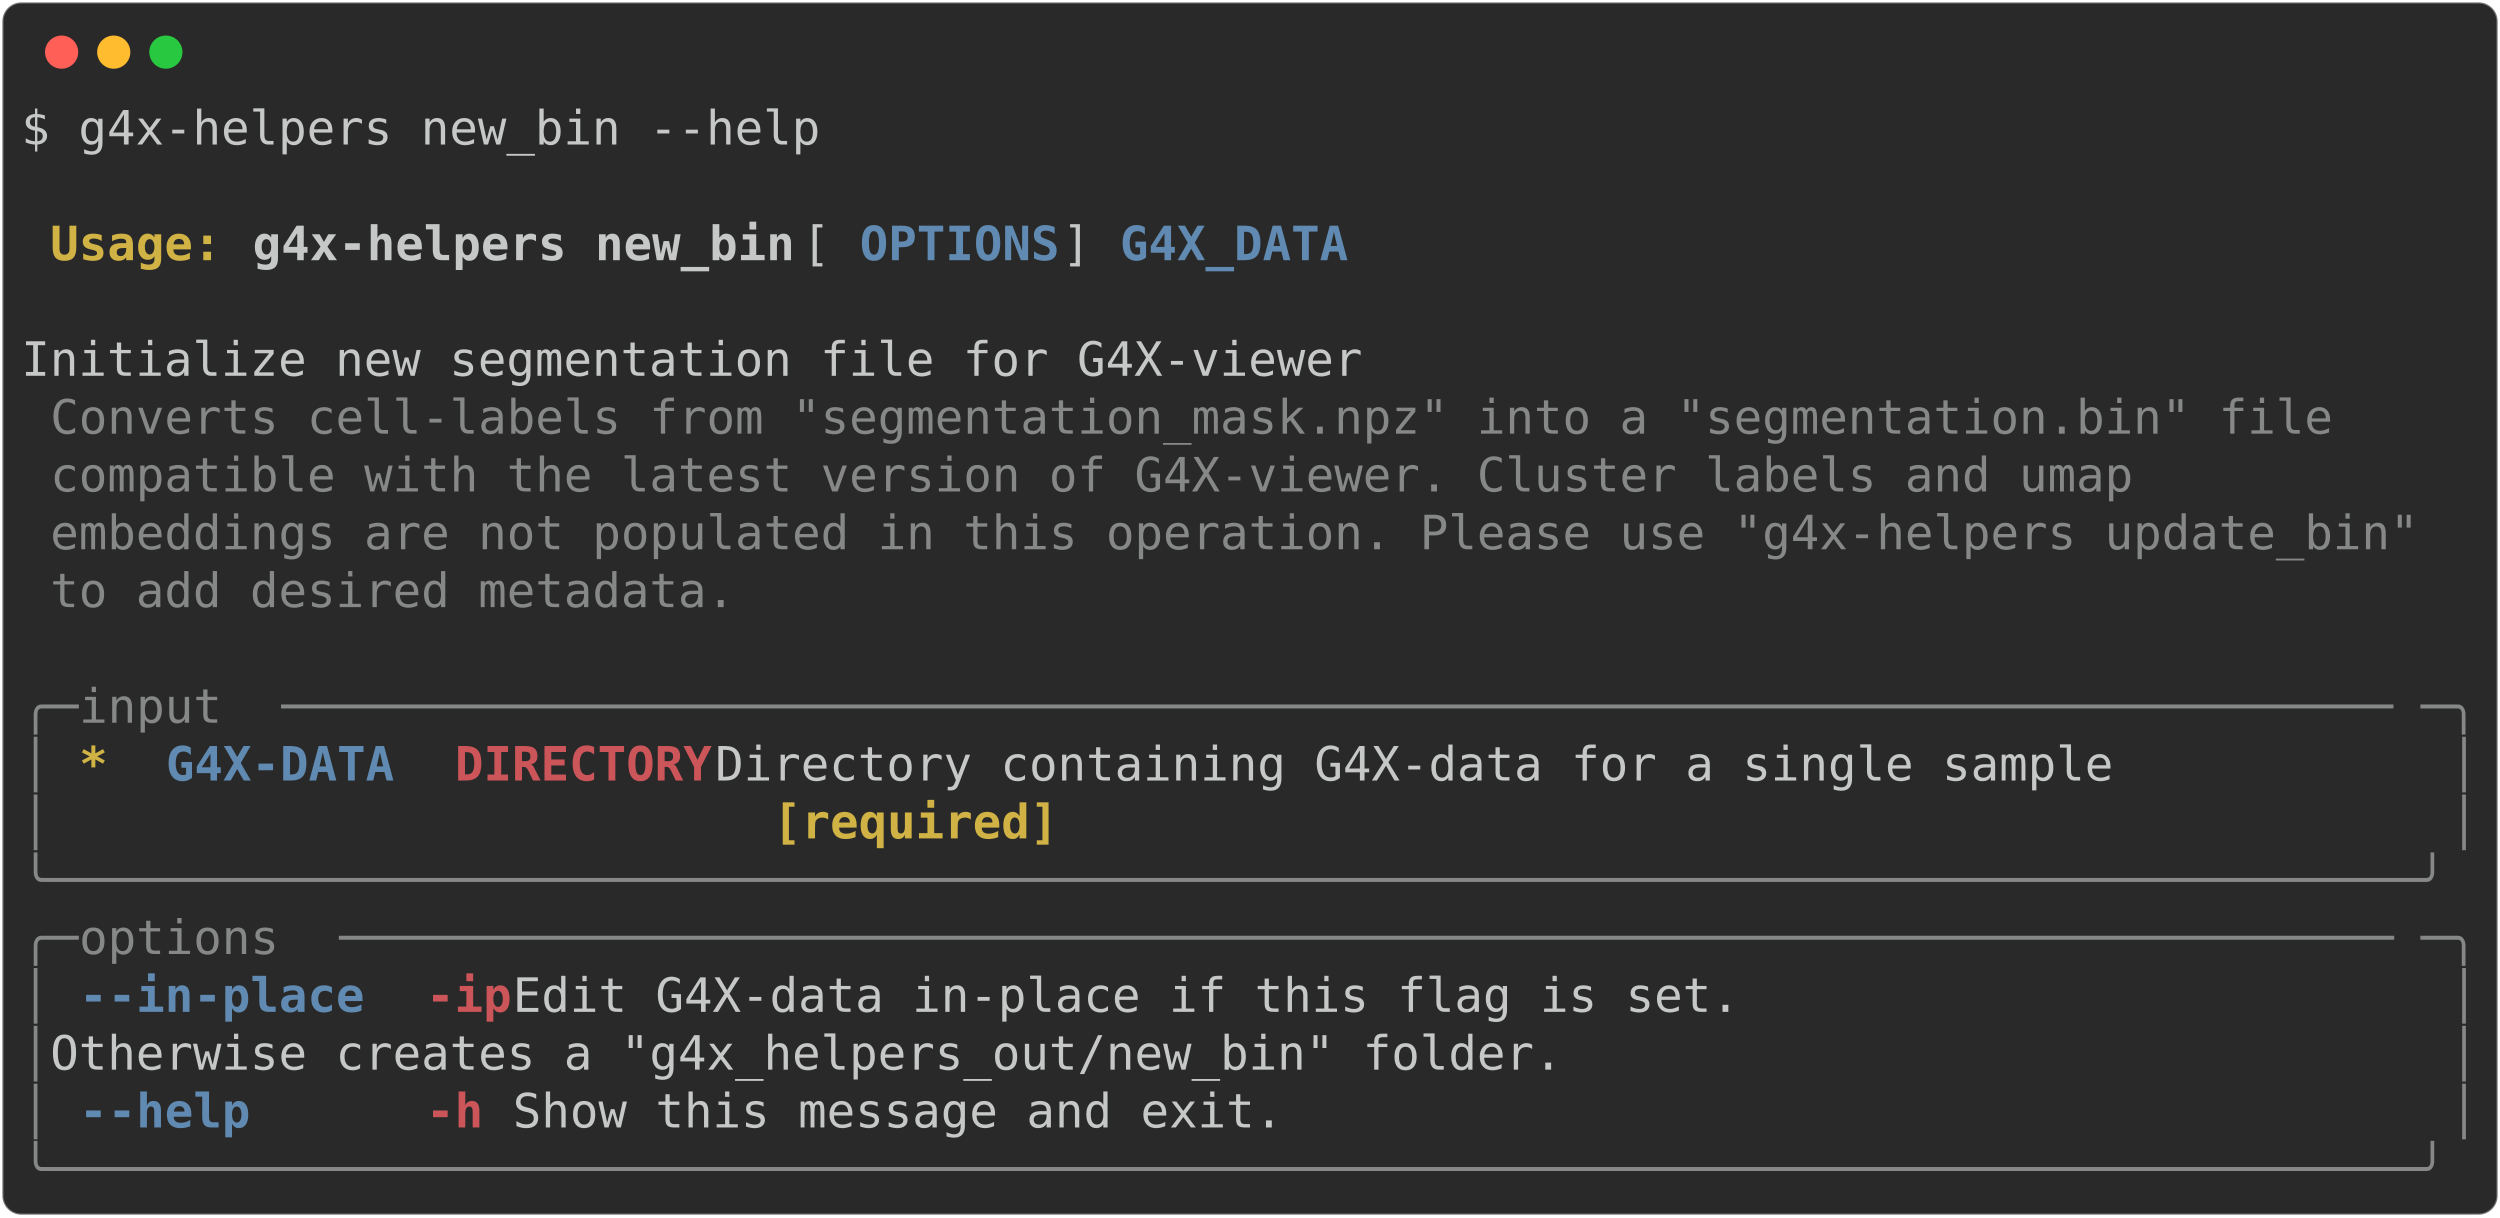
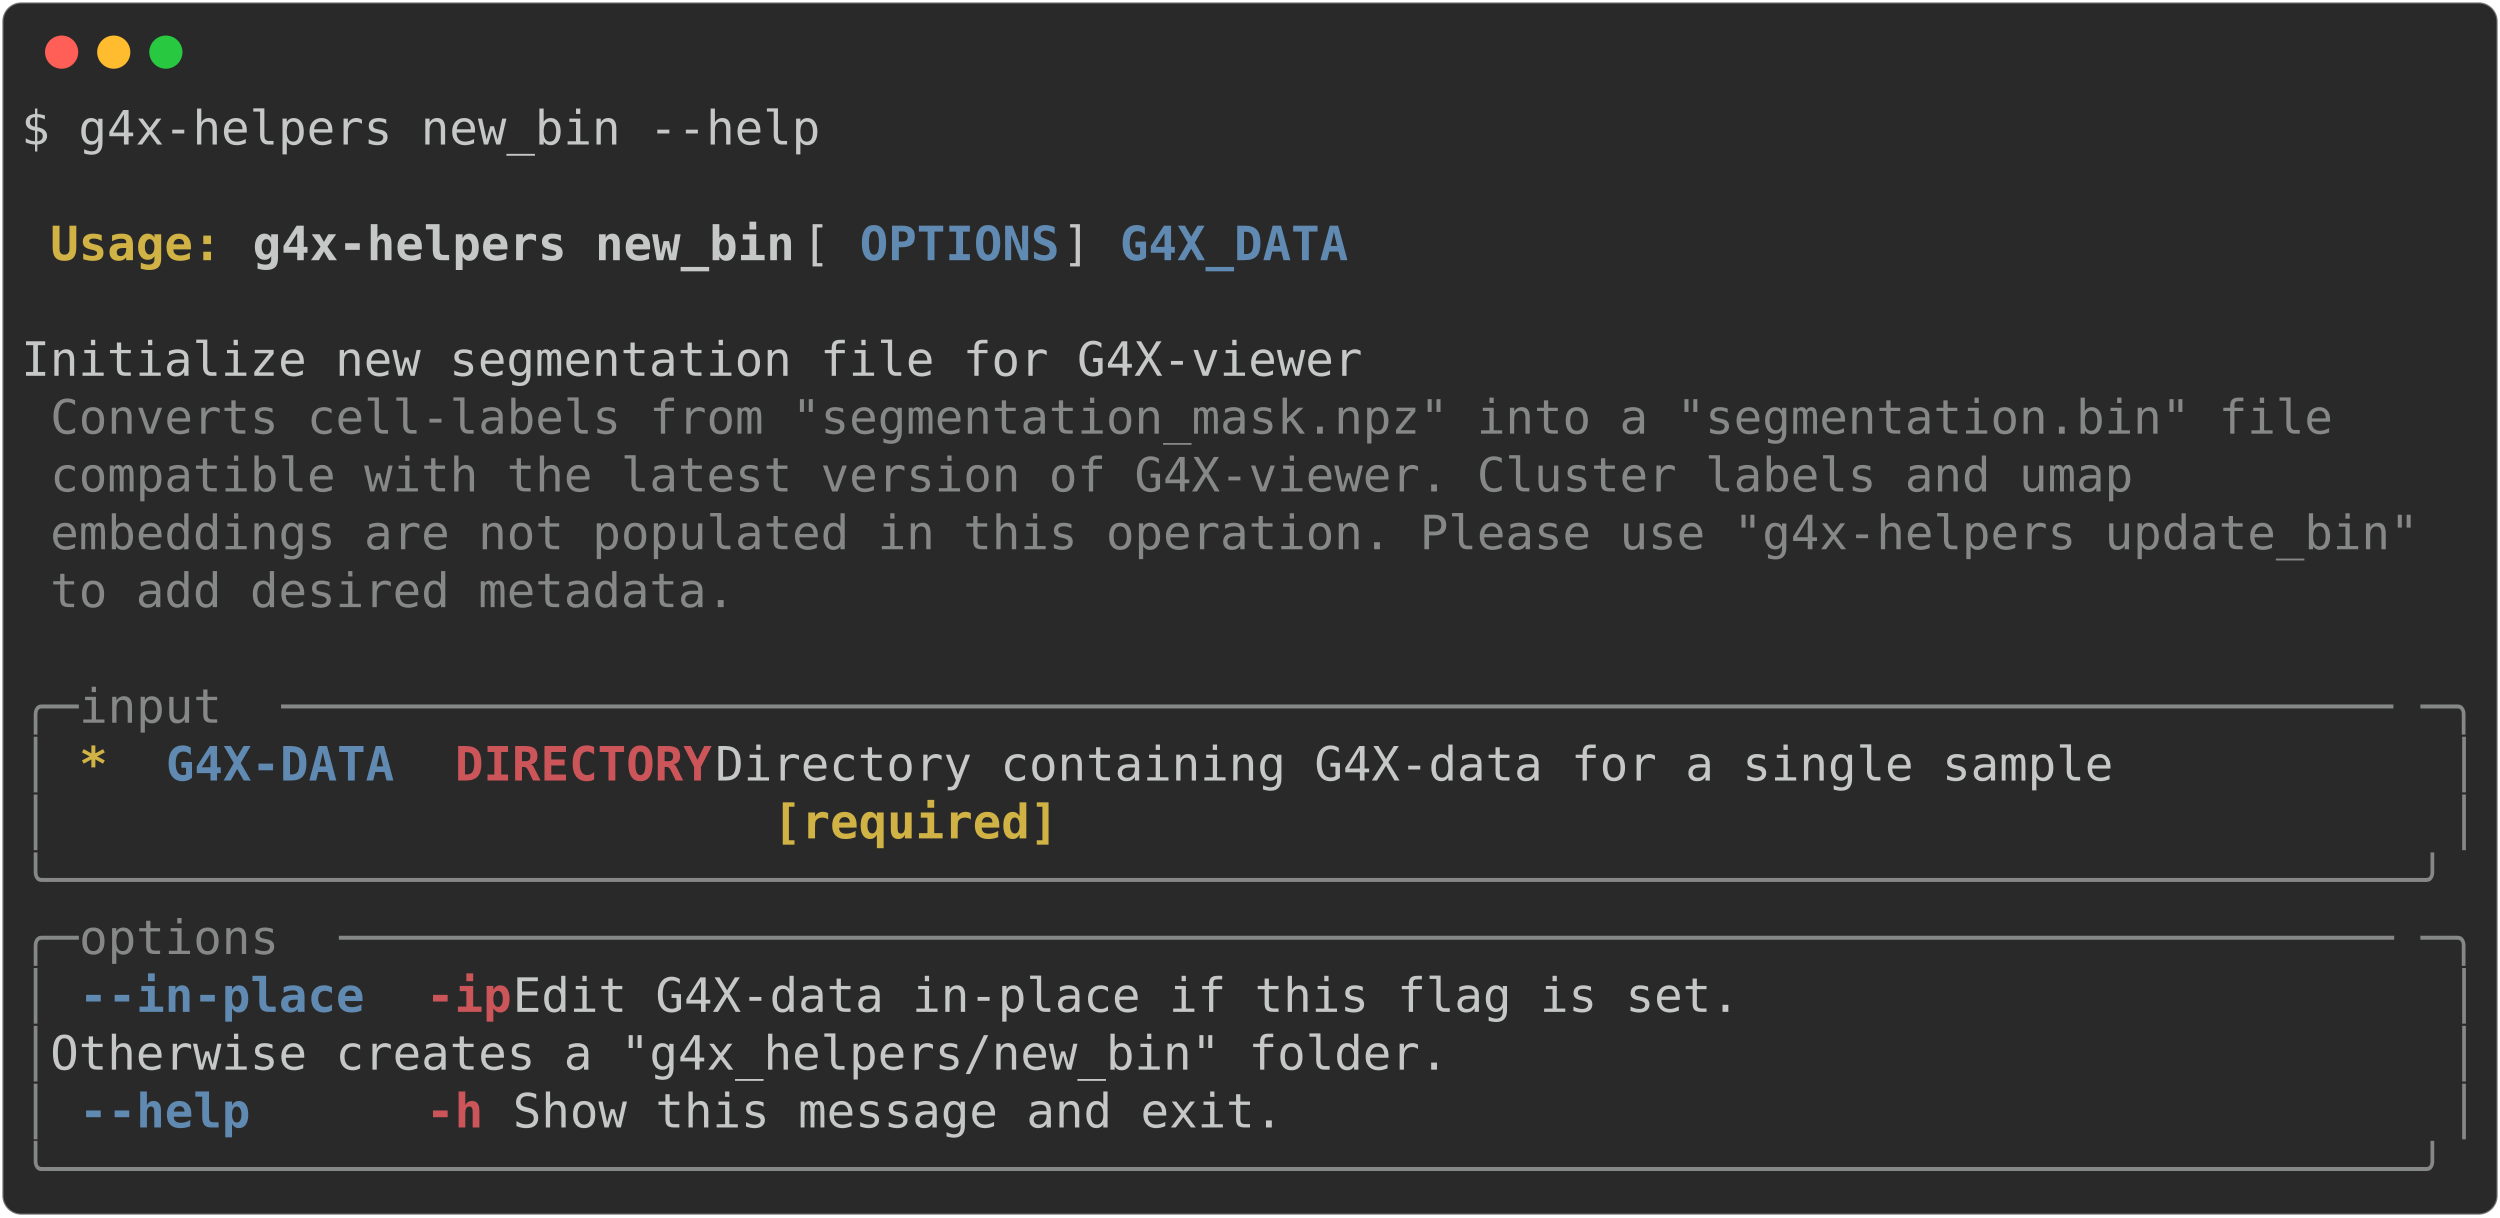
<svg xmlns="http://www.w3.org/2000/svg" class="rich-terminal" viewBox="0 0 1055 513.6">
  <style>

    @font-face {
        font-family: "Fira Code";
        src: local("FiraCode-Regular"),
                url("https://cdnjs.cloudflare.com/ajax/libs/firacode/6.2.0/woff2/FiraCode-Regular.woff2") format("woff2"),
                url("https://cdnjs.cloudflare.com/ajax/libs/firacode/6.2.0/woff/FiraCode-Regular.woff") format("woff");
        font-style: normal;
        font-weight: 400;
    }
    @font-face {
        font-family: "Fira Code";
        src: local("FiraCode-Bold"),
                url("https://cdnjs.cloudflare.com/ajax/libs/firacode/6.2.0/woff2/FiraCode-Bold.woff2") format("woff2"),
                url("https://cdnjs.cloudflare.com/ajax/libs/firacode/6.2.0/woff/FiraCode-Bold.woff") format("woff");
        font-style: bold;
        font-weight: 700;
    }

-     .terminal-247450880-matrix {
+     .terminal-2021575625-matrix {
        font-family: Fira Code, monospace;
        font-size: 20px;
        line-height: 24.4px;
        font-variant-east-asian: full-width;
    }

-     .terminal-247450880-title {
+     .terminal-2021575625-title {
        font-size: 18px;
        font-weight: bold;
        font-family: arial;
    }

-     .terminal-247450880-r1 { fill: #c5c8c6 }
- .terminal-247450880-r2 { fill: #d0b344;font-weight: bold }
- .terminal-247450880-r3 { fill: #c5c8c6;font-weight: bold }
- .terminal-247450880-r4 { fill: #608ab1;font-weight: bold }
- .terminal-247450880-r5 { fill: #868887 }
- .terminal-247450880-r6 { fill: #cc555a;font-weight: bold }
+     .terminal-2021575625-r1 { fill: #c5c8c6 }
+ .terminal-2021575625-r2 { fill: #d0b344;font-weight: bold }
+ .terminal-2021575625-r3 { fill: #c5c8c6;font-weight: bold }
+ .terminal-2021575625-r4 { fill: #608ab1;font-weight: bold }
+ .terminal-2021575625-r5 { fill: #868887 }
+ .terminal-2021575625-r6 { fill: #cc555a;font-weight: bold }
    </style>
  <defs>
-     <clipPath id="terminal-247450880-clip-terminal">
+     <clipPath id="terminal-2021575625-clip-terminal">
      <rect x="0" y="0" width="1036.0" height="462.6" />
    </clipPath>
-     <clipPath id="terminal-247450880-line-0">
+     <clipPath id="terminal-2021575625-line-0">
      <rect x="0" y="1.5" width="1037" height="24.65" />
    </clipPath>
-     <clipPath id="terminal-247450880-line-1">
+     <clipPath id="terminal-2021575625-line-1">
      <rect x="0" y="25.9" width="1037" height="24.65" />
    </clipPath>
-     <clipPath id="terminal-247450880-line-2">
+     <clipPath id="terminal-2021575625-line-2">
      <rect x="0" y="50.3" width="1037" height="24.65" />
    </clipPath>
-     <clipPath id="terminal-247450880-line-3">
+     <clipPath id="terminal-2021575625-line-3">
      <rect x="0" y="74.7" width="1037" height="24.65" />
    </clipPath>
-     <clipPath id="terminal-247450880-line-4">
+     <clipPath id="terminal-2021575625-line-4">
      <rect x="0" y="99.1" width="1037" height="24.65" />
    </clipPath>
-     <clipPath id="terminal-247450880-line-5">
+     <clipPath id="terminal-2021575625-line-5">
      <rect x="0" y="123.5" width="1037" height="24.65" />
    </clipPath>
-     <clipPath id="terminal-247450880-line-6">
+     <clipPath id="terminal-2021575625-line-6">
      <rect x="0" y="147.9" width="1037" height="24.65" />
    </clipPath>
-     <clipPath id="terminal-247450880-line-7">
+     <clipPath id="terminal-2021575625-line-7">
      <rect x="0" y="172.3" width="1037" height="24.65" />
    </clipPath>
-     <clipPath id="terminal-247450880-line-8">
+     <clipPath id="terminal-2021575625-line-8">
      <rect x="0" y="196.7" width="1037" height="24.65" />
    </clipPath>
-     <clipPath id="terminal-247450880-line-9">
+     <clipPath id="terminal-2021575625-line-9">
      <rect x="0" y="221.1" width="1037" height="24.65" />
    </clipPath>
-     <clipPath id="terminal-247450880-line-10">
+     <clipPath id="terminal-2021575625-line-10">
      <rect x="0" y="245.5" width="1037" height="24.65" />
    </clipPath>
-     <clipPath id="terminal-247450880-line-11">
+     <clipPath id="terminal-2021575625-line-11">
      <rect x="0" y="269.9" width="1037" height="24.65" />
    </clipPath>
-     <clipPath id="terminal-247450880-line-12">
+     <clipPath id="terminal-2021575625-line-12">
      <rect x="0" y="294.3" width="1037" height="24.65" />
    </clipPath>
-     <clipPath id="terminal-247450880-line-13">
+     <clipPath id="terminal-2021575625-line-13">
      <rect x="0" y="318.7" width="1037" height="24.65" />
    </clipPath>
-     <clipPath id="terminal-247450880-line-14">
+     <clipPath id="terminal-2021575625-line-14">
      <rect x="0" y="343.1" width="1037" height="24.65" />
    </clipPath>
-     <clipPath id="terminal-247450880-line-15">
+     <clipPath id="terminal-2021575625-line-15">
      <rect x="0" y="367.5" width="1037" height="24.65" />
    </clipPath>
-     <clipPath id="terminal-247450880-line-16">
+     <clipPath id="terminal-2021575625-line-16">
      <rect x="0" y="391.9" width="1037" height="24.65" />
    </clipPath>
-     <clipPath id="terminal-247450880-line-17">
+     <clipPath id="terminal-2021575625-line-17">
      <rect x="0" y="416.3" width="1037" height="24.65" />
    </clipPath>
  </defs>
  <rect fill="#292929" stroke="rgba(255,255,255,0.35)" stroke-width="1" x="1" y="1" width="1053" height="511.6" rx="8" />
  <g transform="translate(26,22)">
    <circle cx="0" cy="0" r="7" fill="#ff5f57" />
    <circle cx="22" cy="0" r="7" fill="#febc2e" />
    <circle cx="44" cy="0" r="7" fill="#28c840" />
  </g>
-   <g transform="translate(9, 41)" clip-path="url(#terminal-247450880-clip-terminal)">
-     <g class="terminal-247450880-matrix">
-       <text class="terminal-247450880-r1" x="0" y="20" textLength="341.6" clip-path="url(#terminal-247450880-line-0)">$ g4x-helpers new_bin --help</text>
-       <text class="terminal-247450880-r1" x="1037" y="20" textLength="12.2" clip-path="url(#terminal-247450880-line-0)">
+   <g transform="translate(9, 41)" clip-path="url(#terminal-2021575625-clip-terminal)">
+     <g class="terminal-2021575625-matrix">
+       <text class="terminal-2021575625-r1" x="0" y="20" textLength="341.6" clip-path="url(#terminal-2021575625-line-0)">$ g4x-helpers new_bin --help</text>
+       <text class="terminal-2021575625-r1" x="1037" y="20" textLength="12.2" clip-path="url(#terminal-2021575625-line-0)">
</text>
-       <text class="terminal-247450880-r1" x="1037" y="44.4" textLength="12.2" clip-path="url(#terminal-247450880-line-1)">
+       <text class="terminal-2021575625-r1" x="1037" y="44.4" textLength="12.2" clip-path="url(#terminal-2021575625-line-1)">
</text>
-       <text class="terminal-247450880-r2" x="12.2" y="68.8" textLength="73.2" clip-path="url(#terminal-247450880-line-2)">Usage:</text>
-       <text class="terminal-247450880-r3" x="97.6" y="68.8" textLength="231.8" clip-path="url(#terminal-247450880-line-2)">g4x-helpers new_bin</text>
-       <text class="terminal-247450880-r1" x="329.4" y="68.8" textLength="24.4" clip-path="url(#terminal-247450880-line-2)"> [</text>
-       <text class="terminal-247450880-r4" x="353.8" y="68.8" textLength="85.4" clip-path="url(#terminal-247450880-line-2)">OPTIONS</text>
-       <text class="terminal-247450880-r1" x="439.2" y="68.8" textLength="24.4" clip-path="url(#terminal-247450880-line-2)">] </text>
-       <text class="terminal-247450880-r4" x="463.6" y="68.8" textLength="97.6" clip-path="url(#terminal-247450880-line-2)">G4X_DATA</text>
-       <text class="terminal-247450880-r1" x="1037" y="68.8" textLength="12.2" clip-path="url(#terminal-247450880-line-2)">
+       <text class="terminal-2021575625-r2" x="12.2" y="68.8" textLength="73.2" clip-path="url(#terminal-2021575625-line-2)">Usage:</text>
+       <text class="terminal-2021575625-r3" x="97.6" y="68.8" textLength="231.8" clip-path="url(#terminal-2021575625-line-2)">g4x-helpers new_bin</text>
+       <text class="terminal-2021575625-r1" x="329.4" y="68.8" textLength="24.4" clip-path="url(#terminal-2021575625-line-2)"> [</text>
+       <text class="terminal-2021575625-r4" x="353.8" y="68.8" textLength="85.4" clip-path="url(#terminal-2021575625-line-2)">OPTIONS</text>
+       <text class="terminal-2021575625-r1" x="439.2" y="68.8" textLength="24.4" clip-path="url(#terminal-2021575625-line-2)">] </text>
+       <text class="terminal-2021575625-r4" x="463.6" y="68.8" textLength="97.6" clip-path="url(#terminal-2021575625-line-2)">G4X_DATA</text>
+       <text class="terminal-2021575625-r1" x="1037" y="68.8" textLength="12.2" clip-path="url(#terminal-2021575625-line-2)">
</text>
-       <text class="terminal-247450880-r1" x="1037" y="93.2" textLength="12.2" clip-path="url(#terminal-247450880-line-3)">
+       <text class="terminal-2021575625-r1" x="1037" y="93.2" textLength="12.2" clip-path="url(#terminal-2021575625-line-3)">
</text>
-       <text class="terminal-247450880-r1" x="0" y="117.6" textLength="1037" clip-path="url(#terminal-247450880-line-4)"> Initialize new segmentation file for G4X-viewer                                     </text>
-       <text class="terminal-247450880-r1" x="1037" y="117.6" textLength="12.2" clip-path="url(#terminal-247450880-line-4)">
+       <text class="terminal-2021575625-r1" x="0" y="117.6" textLength="1037" clip-path="url(#terminal-2021575625-line-4)"> Initialize new segmentation file for G4X-viewer                                     </text>
+       <text class="terminal-2021575625-r1" x="1037" y="117.6" textLength="12.2" clip-path="url(#terminal-2021575625-line-4)">
</text>
-       <text class="terminal-247450880-r5" x="12.2" y="142" textLength="988.2" clip-path="url(#terminal-247450880-line-5)">Converts cell-labels from "segmentation_mask.npz" into a "segmentation.bin" file </text>
-       <text class="terminal-247450880-r1" x="1037" y="142" textLength="12.2" clip-path="url(#terminal-247450880-line-5)">
+       <text class="terminal-2021575625-r5" x="12.2" y="142" textLength="988.2" clip-path="url(#terminal-2021575625-line-5)">Converts cell-labels from "segmentation_mask.npz" into a "segmentation.bin" file </text>
+       <text class="terminal-2021575625-r1" x="1037" y="142" textLength="12.2" clip-path="url(#terminal-2021575625-line-5)">
</text>
-       <text class="terminal-247450880-r5" x="12.2" y="166.4" textLength="902.8" clip-path="url(#terminal-247450880-line-6)">compatible with the latest version of G4X-viewer. Cluster labels and umap </text>
-       <text class="terminal-247450880-r1" x="1037" y="166.4" textLength="12.2" clip-path="url(#terminal-247450880-line-6)">
+       <text class="terminal-2021575625-r5" x="12.2" y="166.4" textLength="902.8" clip-path="url(#terminal-2021575625-line-6)">compatible with the latest version of G4X-viewer. Cluster labels and umap </text>
+       <text class="terminal-2021575625-r1" x="1037" y="166.4" textLength="12.2" clip-path="url(#terminal-2021575625-line-6)">
</text>
-       <text class="terminal-247450880-r5" x="12.2" y="190.8" textLength="1012.6" clip-path="url(#terminal-247450880-line-7)">embeddings are not populated in this operation. Please use "g4x-helpers update_bin"</text>
-       <text class="terminal-247450880-r1" x="1037" y="190.8" textLength="12.2" clip-path="url(#terminal-247450880-line-7)">
+       <text class="terminal-2021575625-r5" x="12.2" y="190.8" textLength="1012.6" clip-path="url(#terminal-2021575625-line-7)">embeddings are not populated in this operation. Please use "g4x-helpers update_bin"</text>
+       <text class="terminal-2021575625-r1" x="1037" y="190.8" textLength="12.2" clip-path="url(#terminal-2021575625-line-7)">
</text>
-       <text class="terminal-247450880-r5" x="12.2" y="215.2" textLength="292.8" clip-path="url(#terminal-247450880-line-8)">to add desired metadata.</text>
-       <text class="terminal-247450880-r1" x="1037" y="215.2" textLength="12.2" clip-path="url(#terminal-247450880-line-8)">
+       <text class="terminal-2021575625-r5" x="12.2" y="215.2" textLength="292.8" clip-path="url(#terminal-2021575625-line-8)">to add desired metadata.</text>
+       <text class="terminal-2021575625-r1" x="1037" y="215.2" textLength="12.2" clip-path="url(#terminal-2021575625-line-8)">
</text>
-       <text class="terminal-247450880-r1" x="1037" y="239.6" textLength="12.2" clip-path="url(#terminal-247450880-line-9)">
+       <text class="terminal-2021575625-r1" x="1037" y="239.6" textLength="12.2" clip-path="url(#terminal-2021575625-line-9)">
</text>
-       <text class="terminal-247450880-r5" x="0" y="264" textLength="24.4" clip-path="url(#terminal-247450880-line-10)">╭─</text>
-       <text class="terminal-247450880-r5" x="24.4" y="264" textLength="85.4" clip-path="url(#terminal-247450880-line-10)"> input </text>
-       <text class="terminal-247450880-r5" x="109.8" y="264" textLength="902.8" clip-path="url(#terminal-247450880-line-10)">──────────────────────────────────────────────────────────────────────────</text>
-       <text class="terminal-247450880-r5" x="1012.6" y="264" textLength="24.4" clip-path="url(#terminal-247450880-line-10)">─╮</text>
-       <text class="terminal-247450880-r1" x="1037" y="264" textLength="12.2" clip-path="url(#terminal-247450880-line-10)">
+       <text class="terminal-2021575625-r5" x="0" y="264" textLength="24.4" clip-path="url(#terminal-2021575625-line-10)">╭─</text>
+       <text class="terminal-2021575625-r5" x="24.4" y="264" textLength="85.4" clip-path="url(#terminal-2021575625-line-10)"> input </text>
+       <text class="terminal-2021575625-r5" x="109.8" y="264" textLength="902.8" clip-path="url(#terminal-2021575625-line-10)">──────────────────────────────────────────────────────────────────────────</text>
+       <text class="terminal-2021575625-r5" x="1012.6" y="264" textLength="24.4" clip-path="url(#terminal-2021575625-line-10)">─╮</text>
+       <text class="terminal-2021575625-r1" x="1037" y="264" textLength="12.2" clip-path="url(#terminal-2021575625-line-10)">
</text>
-       <text class="terminal-247450880-r5" x="0" y="288.4" textLength="12.2" clip-path="url(#terminal-247450880-line-11)">│</text>
-       <text class="terminal-247450880-r2" x="24.4" y="288.4" textLength="12.2" clip-path="url(#terminal-247450880-line-11)">*</text>
-       <text class="terminal-247450880-r4" x="61" y="288.4" textLength="97.6" clip-path="url(#terminal-247450880-line-11)">G4X-DATA</text>
-       <text class="terminal-247450880-r6" x="183" y="288.4" textLength="109.8" clip-path="url(#terminal-247450880-line-11)">DIRECTORY</text>
-       <text class="terminal-247450880-r1" x="292.8" y="288.4" textLength="732" clip-path="url(#terminal-247450880-line-11)">  Directory containing G4X-data for a single sample         </text>
-       <text class="terminal-247450880-r5" x="1024.8" y="288.4" textLength="12.2" clip-path="url(#terminal-247450880-line-11)">│</text>
-       <text class="terminal-247450880-r1" x="1037" y="288.4" textLength="12.2" clip-path="url(#terminal-247450880-line-11)">
+       <text class="terminal-2021575625-r5" x="0" y="288.4" textLength="12.2" clip-path="url(#terminal-2021575625-line-11)">│</text>
+       <text class="terminal-2021575625-r2" x="24.4" y="288.4" textLength="12.2" clip-path="url(#terminal-2021575625-line-11)">*</text>
+       <text class="terminal-2021575625-r4" x="61" y="288.4" textLength="97.6" clip-path="url(#terminal-2021575625-line-11)">G4X-DATA</text>
+       <text class="terminal-2021575625-r6" x="183" y="288.4" textLength="109.8" clip-path="url(#terminal-2021575625-line-11)">DIRECTORY</text>
+       <text class="terminal-2021575625-r1" x="292.8" y="288.4" textLength="732" clip-path="url(#terminal-2021575625-line-11)">  Directory containing G4X-data for a single sample         </text>
+       <text class="terminal-2021575625-r5" x="1024.8" y="288.4" textLength="12.2" clip-path="url(#terminal-2021575625-line-11)">│</text>
+       <text class="terminal-2021575625-r1" x="1037" y="288.4" textLength="12.2" clip-path="url(#terminal-2021575625-line-11)">
</text>
-       <text class="terminal-247450880-r5" x="0" y="312.8" textLength="12.2" clip-path="url(#terminal-247450880-line-12)">│</text>
-       <text class="terminal-247450880-r2" x="317.2" y="312.8" textLength="122" clip-path="url(#terminal-247450880-line-12)">[required]</text>
-       <text class="terminal-247450880-r5" x="1024.8" y="312.8" textLength="12.2" clip-path="url(#terminal-247450880-line-12)">│</text>
-       <text class="terminal-247450880-r1" x="1037" y="312.8" textLength="12.2" clip-path="url(#terminal-247450880-line-12)">
+       <text class="terminal-2021575625-r5" x="0" y="312.8" textLength="12.2" clip-path="url(#terminal-2021575625-line-12)">│</text>
+       <text class="terminal-2021575625-r2" x="317.2" y="312.8" textLength="122" clip-path="url(#terminal-2021575625-line-12)">[required]</text>
+       <text class="terminal-2021575625-r5" x="1024.8" y="312.8" textLength="12.2" clip-path="url(#terminal-2021575625-line-12)">│</text>
+       <text class="terminal-2021575625-r1" x="1037" y="312.8" textLength="12.2" clip-path="url(#terminal-2021575625-line-12)">
</text>
-       <text class="terminal-247450880-r5" x="0" y="337.2" textLength="1037" clip-path="url(#terminal-247450880-line-13)">╰───────────────────────────────────────────────────────────────────────────────────╯</text>
-       <text class="terminal-247450880-r1" x="1037" y="337.2" textLength="12.2" clip-path="url(#terminal-247450880-line-13)">
+       <text class="terminal-2021575625-r5" x="0" y="337.2" textLength="1037" clip-path="url(#terminal-2021575625-line-13)">╰───────────────────────────────────────────────────────────────────────────────────╯</text>
+       <text class="terminal-2021575625-r1" x="1037" y="337.2" textLength="12.2" clip-path="url(#terminal-2021575625-line-13)">
</text>
-       <text class="terminal-247450880-r5" x="0" y="361.6" textLength="24.4" clip-path="url(#terminal-247450880-line-14)">╭─</text>
-       <text class="terminal-247450880-r5" x="24.4" y="361.6" textLength="109.8" clip-path="url(#terminal-247450880-line-14)"> options </text>
-       <text class="terminal-247450880-r5" x="134.2" y="361.6" textLength="878.4" clip-path="url(#terminal-247450880-line-14)">────────────────────────────────────────────────────────────────────────</text>
-       <text class="terminal-247450880-r5" x="1012.6" y="361.6" textLength="24.4" clip-path="url(#terminal-247450880-line-14)">─╮</text>
-       <text class="terminal-247450880-r1" x="1037" y="361.6" textLength="12.2" clip-path="url(#terminal-247450880-line-14)">
+       <text class="terminal-2021575625-r5" x="0" y="361.6" textLength="24.4" clip-path="url(#terminal-2021575625-line-14)">╭─</text>
+       <text class="terminal-2021575625-r5" x="24.4" y="361.6" textLength="109.8" clip-path="url(#terminal-2021575625-line-14)"> options </text>
+       <text class="terminal-2021575625-r5" x="134.2" y="361.6" textLength="878.4" clip-path="url(#terminal-2021575625-line-14)">────────────────────────────────────────────────────────────────────────</text>
+       <text class="terminal-2021575625-r5" x="1012.6" y="361.6" textLength="24.4" clip-path="url(#terminal-2021575625-line-14)">─╮</text>
+       <text class="terminal-2021575625-r1" x="1037" y="361.6" textLength="12.2" clip-path="url(#terminal-2021575625-line-14)">
</text>
-       <text class="terminal-247450880-r5" x="0" y="386" textLength="12.2" clip-path="url(#terminal-247450880-line-15)">│</text>
-       <text class="terminal-247450880-r4" x="24.4" y="386" textLength="122" clip-path="url(#terminal-247450880-line-15)">--in-place</text>
-       <text class="terminal-247450880-r6" x="170.8" y="386" textLength="36.6" clip-path="url(#terminal-247450880-line-15)">-ip</text>
-       <text class="terminal-247450880-r1" x="207.4" y="386" textLength="817.4" clip-path="url(#terminal-247450880-line-15)">  Edit G4X-data in-place if this flag is set.                      </text>
-       <text class="terminal-247450880-r5" x="1024.8" y="386" textLength="12.2" clip-path="url(#terminal-247450880-line-15)">│</text>
-       <text class="terminal-247450880-r1" x="1037" y="386" textLength="12.2" clip-path="url(#terminal-247450880-line-15)">
+       <text class="terminal-2021575625-r5" x="0" y="386" textLength="12.2" clip-path="url(#terminal-2021575625-line-15)">│</text>
+       <text class="terminal-2021575625-r4" x="24.4" y="386" textLength="122" clip-path="url(#terminal-2021575625-line-15)">--in-place</text>
+       <text class="terminal-2021575625-r6" x="170.8" y="386" textLength="36.6" clip-path="url(#terminal-2021575625-line-15)">-ip</text>
+       <text class="terminal-2021575625-r1" x="207.4" y="386" textLength="817.4" clip-path="url(#terminal-2021575625-line-15)">  Edit G4X-data in-place if this flag is set.                      </text>
+       <text class="terminal-2021575625-r5" x="1024.8" y="386" textLength="12.2" clip-path="url(#terminal-2021575625-line-15)">│</text>
+       <text class="terminal-2021575625-r1" x="1037" y="386" textLength="12.2" clip-path="url(#terminal-2021575625-line-15)">
</text>
-       <text class="terminal-247450880-r5" x="0" y="410.4" textLength="12.2" clip-path="url(#terminal-247450880-line-16)">│</text>
-       <text class="terminal-247450880-r1" x="12.2" y="410.4" textLength="1012.6" clip-path="url(#terminal-247450880-line-16)">                  Otherwise creates a "g4x_helpers_out/new_bin" folder.            </text>
-       <text class="terminal-247450880-r5" x="1024.8" y="410.4" textLength="12.2" clip-path="url(#terminal-247450880-line-16)">│</text>
-       <text class="terminal-247450880-r1" x="1037" y="410.4" textLength="12.2" clip-path="url(#terminal-247450880-line-16)">
+       <text class="terminal-2021575625-r5" x="0" y="410.4" textLength="12.2" clip-path="url(#terminal-2021575625-line-16)">│</text>
+       <text class="terminal-2021575625-r1" x="12.2" y="410.4" textLength="1012.6" clip-path="url(#terminal-2021575625-line-16)">                  Otherwise creates a "g4x_helpers/new_bin" folder.                </text>
+       <text class="terminal-2021575625-r5" x="1024.8" y="410.4" textLength="12.2" clip-path="url(#terminal-2021575625-line-16)">│</text>
+       <text class="terminal-2021575625-r1" x="1037" y="410.4" textLength="12.2" clip-path="url(#terminal-2021575625-line-16)">
</text>
-       <text class="terminal-247450880-r5" x="0" y="434.8" textLength="12.2" clip-path="url(#terminal-247450880-line-17)">│</text>
-       <text class="terminal-247450880-r4" x="24.4" y="434.8" textLength="122" clip-path="url(#terminal-247450880-line-17)">--help    </text>
-       <text class="terminal-247450880-r6" x="170.8" y="434.8" textLength="36.6" clip-path="url(#terminal-247450880-line-17)">-h </text>
-       <text class="terminal-247450880-r1" x="207.4" y="434.8" textLength="817.4" clip-path="url(#terminal-247450880-line-17)">  Show this message and exit.                                      </text>
-       <text class="terminal-247450880-r5" x="1024.8" y="434.8" textLength="12.2" clip-path="url(#terminal-247450880-line-17)">│</text>
-       <text class="terminal-247450880-r1" x="1037" y="434.8" textLength="12.2" clip-path="url(#terminal-247450880-line-17)">
+       <text class="terminal-2021575625-r5" x="0" y="434.8" textLength="12.2" clip-path="url(#terminal-2021575625-line-17)">│</text>
+       <text class="terminal-2021575625-r4" x="24.4" y="434.8" textLength="122" clip-path="url(#terminal-2021575625-line-17)">--help    </text>
+       <text class="terminal-2021575625-r6" x="170.8" y="434.8" textLength="36.6" clip-path="url(#terminal-2021575625-line-17)">-h </text>
+       <text class="terminal-2021575625-r1" x="207.4" y="434.8" textLength="817.4" clip-path="url(#terminal-2021575625-line-17)">  Show this message and exit.                                      </text>
+       <text class="terminal-2021575625-r5" x="1024.8" y="434.8" textLength="12.2" clip-path="url(#terminal-2021575625-line-17)">│</text>
+       <text class="terminal-2021575625-r1" x="1037" y="434.8" textLength="12.2" clip-path="url(#terminal-2021575625-line-17)">
</text>
-       <text class="terminal-247450880-r5" x="0" y="459.2" textLength="1037" clip-path="url(#terminal-247450880-line-18)">╰───────────────────────────────────────────────────────────────────────────────────╯</text>
-       <text class="terminal-247450880-r1" x="1037" y="459.2" textLength="12.2" clip-path="url(#terminal-247450880-line-18)">
+       <text class="terminal-2021575625-r5" x="0" y="459.2" textLength="1037" clip-path="url(#terminal-2021575625-line-18)">╰───────────────────────────────────────────────────────────────────────────────────╯</text>
+       <text class="terminal-2021575625-r1" x="1037" y="459.2" textLength="12.2" clip-path="url(#terminal-2021575625-line-18)">
</text>
    </g>
  </g>
</svg>
